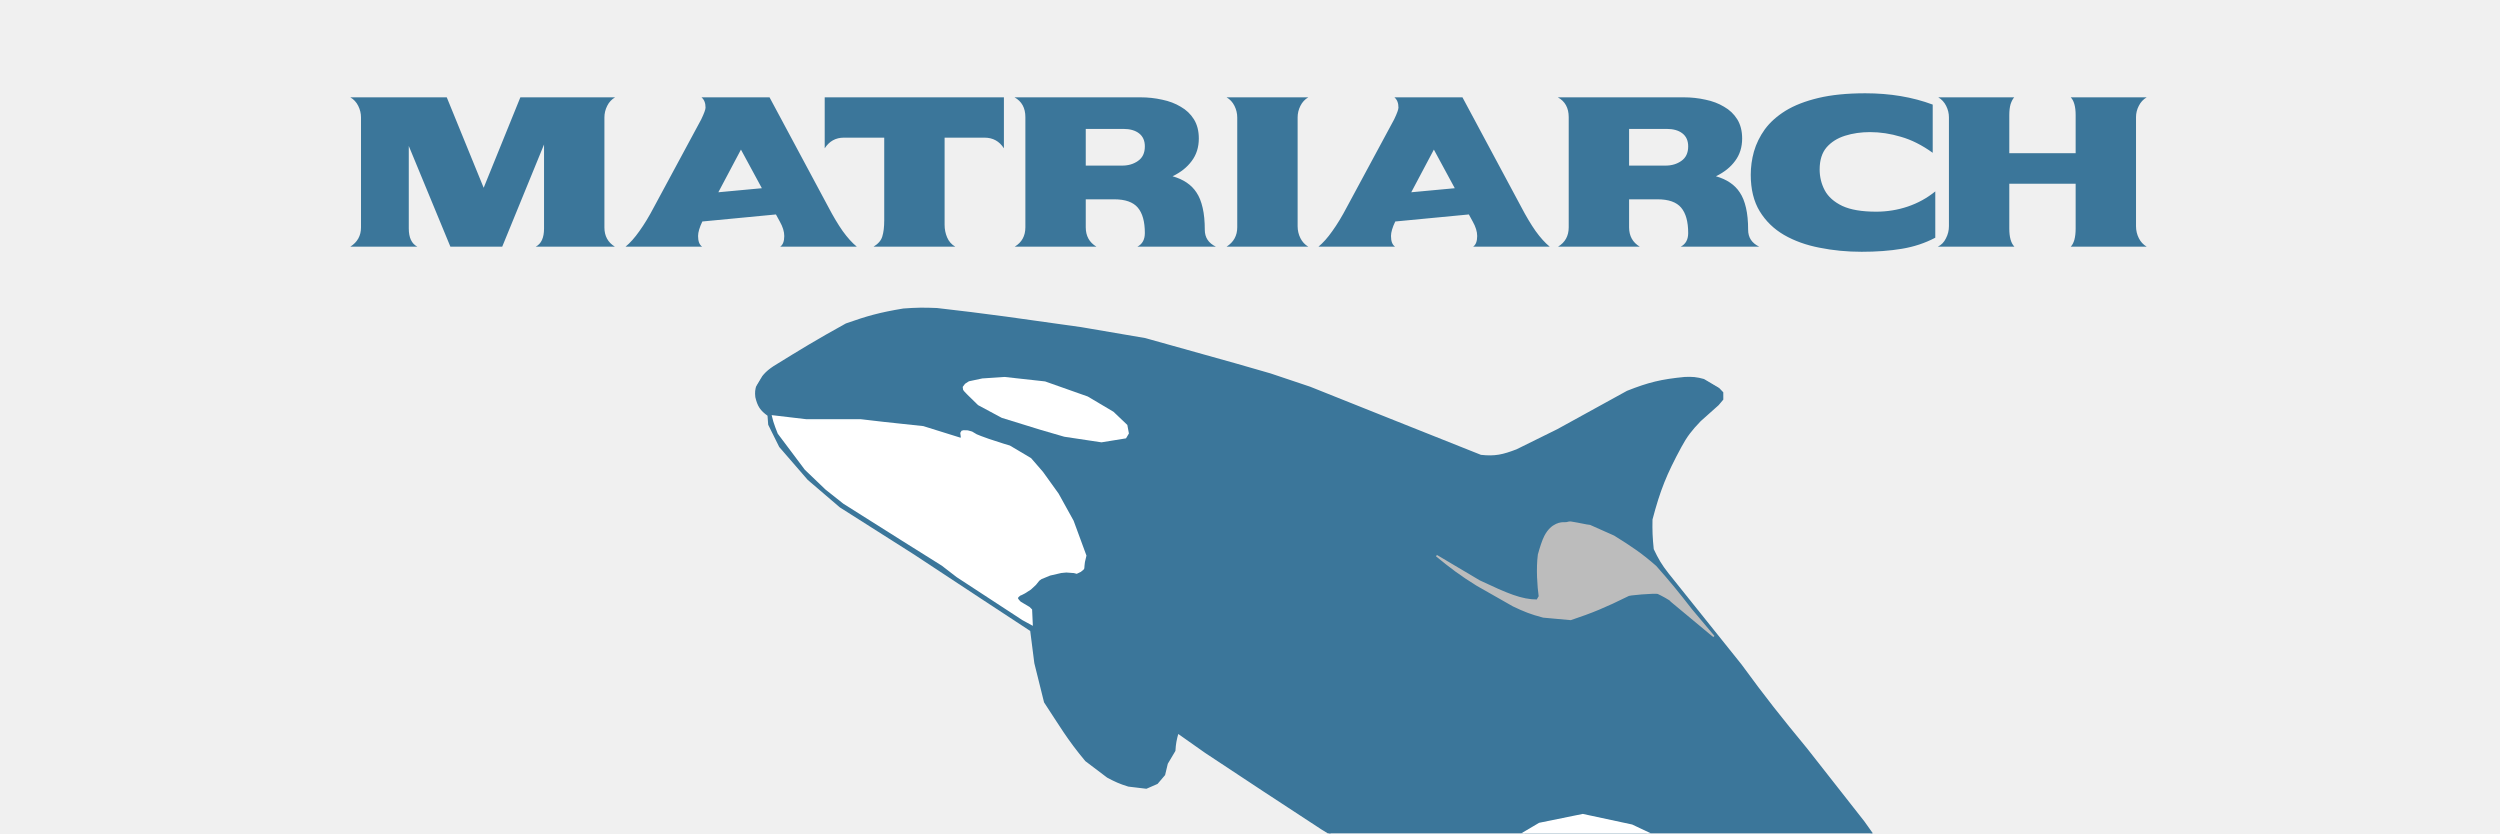
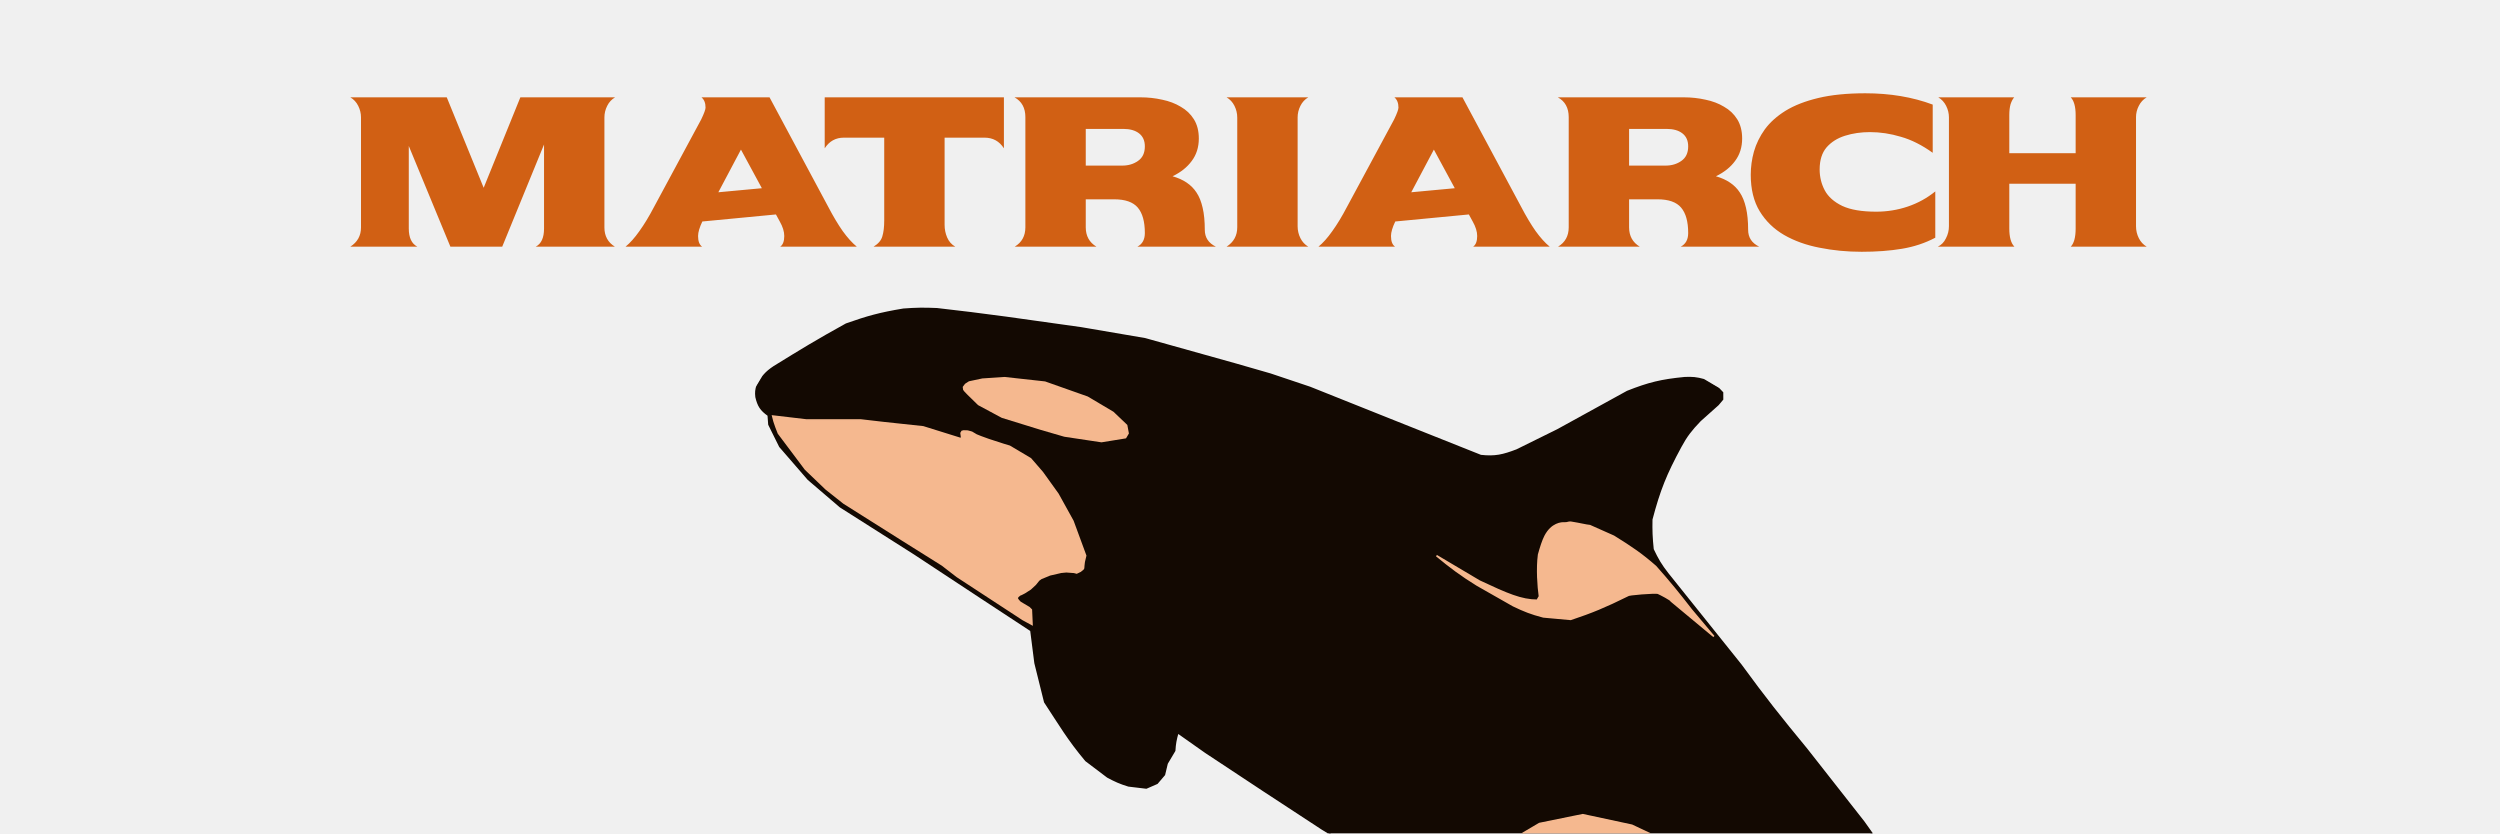
<svg xmlns="http://www.w3.org/2000/svg" width="1500" height="500" viewBox="0 0 1500 500" fill="none">
  <g clip-path="url(#clip0_1_2)">
-     <path d="M210.2 148C214.467 145.269 216.6 141.429 216.6 136.48V70.432C216.6 68.043 216.045 65.739 214.936 63.52C213.827 61.301 212.248 59.595 210.2 58.4H268.056L290.2 112.672L312.216 58.4H369.048C367 59.595 365.421 61.301 364.312 63.52C363.203 65.739 362.648 68.043 362.648 70.432V136.48C362.648 141.6 364.739 145.44 368.92 148H321.432C324.76 146.293 326.424 142.667 326.424 137.12V86.688L301.336 148H270.232L245.272 87.584V137.12C245.272 142.581 246.979 146.208 250.392 148H210.2ZM375.325 148C378.056 145.781 380.829 142.667 383.645 138.656C386.546 134.645 389.49 129.781 392.477 124.064L420.765 71.584C422.472 68 423.325 65.653 423.325 64.544C423.325 61.813 422.514 59.765 420.893 58.4H461.725L496.925 124.064C499.912 129.781 502.813 134.645 505.629 138.656C508.53 142.667 511.346 145.781 514.077 148H468.125C469.746 146.891 470.557 144.757 470.557 141.6C470.557 138.955 469.661 136.053 467.869 132.896L465.565 128.672L421.405 132.896C419.698 136.48 418.845 139.381 418.845 141.6C418.845 144.757 419.656 146.891 421.277 148H375.325ZM431.005 115.36L457.117 112.928L444.573 89.76L431.005 115.36ZM524.137 148C526.953 146.293 528.702 144.245 529.385 141.856C530.153 139.381 530.537 136.181 530.537 132.256V82.592H506.345C501.396 82.592 497.556 84.725 494.825 88.992V58.4H602.345V88.992C599.614 84.725 595.732 82.592 590.697 82.592H566.761V134.944C566.761 137.589 567.273 140.107 568.297 142.496C569.321 144.885 570.942 146.72 573.161 148H524.137ZM608.828 148C613.095 145.44 615.228 141.557 615.228 136.352V70.304C615.228 64.757 613.052 60.789 608.7 58.4H684.348C688.785 58.4 693.095 58.869 697.276 59.808C701.457 60.661 705.169 62.069 708.412 64.032C711.74 65.909 714.385 68.427 716.348 71.584C718.311 74.741 719.292 78.581 719.292 83.104C719.292 88.309 717.884 92.789 715.068 96.544C712.337 100.299 708.497 103.371 703.548 105.76C710.119 107.637 714.897 110.88 717.884 115.488C719.505 117.877 720.743 120.949 721.596 124.704C722.449 128.373 722.876 132.768 722.876 137.888C722.876 142.496 725.095 145.867 729.532 148H682.428C685.415 146.464 686.908 143.733 686.908 139.808C686.908 132.981 685.5 127.904 682.684 124.576C679.868 121.248 675.132 119.584 668.476 119.584H651.452V136.352C651.452 141.557 653.585 145.44 657.852 148H608.828ZM651.452 99.36H673.34C677.009 99.36 680.167 98.421 682.812 96.544C685.543 94.667 686.908 91.765 686.908 87.84C686.908 84.427 685.756 81.824 683.452 80.032C681.148 78.24 677.991 77.344 673.98 77.344H651.452V99.36ZM735.95 148C740.217 145.269 742.35 141.387 742.35 136.352V70.56C742.35 68.085 741.795 65.739 740.686 63.52C739.577 61.301 737.998 59.595 735.95 58.4H784.974C782.926 59.595 781.347 61.301 780.238 63.52C779.129 65.739 778.574 68.043 778.574 70.432V135.712C778.574 138.272 779.129 140.661 780.238 142.88C781.347 145.099 782.926 146.805 784.974 148H735.95ZM791.075 148C793.806 145.781 796.579 142.667 799.395 138.656C802.296 134.645 805.24 129.781 808.227 124.064L836.515 71.584C838.222 68 839.075 65.653 839.075 64.544C839.075 61.813 838.264 59.765 836.643 58.4H877.475L912.675 124.064C915.662 129.781 918.563 134.645 921.379 138.656C924.28 142.667 927.096 145.781 929.827 148H883.875C885.496 146.891 886.307 144.757 886.307 141.6C886.307 138.955 885.411 136.053 883.619 132.896L881.315 128.672L837.155 132.896C835.448 136.48 834.595 139.381 834.595 141.6C834.595 144.757 835.406 146.891 837.027 148H791.075ZM846.755 115.36L872.867 112.928L860.323 89.76L846.755 115.36ZM934.828 148C939.095 145.44 941.228 141.557 941.228 136.352V70.304C941.228 64.757 939.052 60.789 934.7 58.4H1010.35C1014.79 58.4 1019.09 58.869 1023.28 59.808C1027.46 60.661 1031.17 62.069 1034.41 64.032C1037.74 65.909 1040.39 68.427 1042.35 71.584C1044.31 74.741 1045.29 78.581 1045.29 83.104C1045.29 88.309 1043.88 92.789 1041.07 96.544C1038.34 100.299 1034.5 103.371 1029.55 105.76C1036.12 107.637 1040.9 110.88 1043.88 115.488C1045.51 117.877 1046.74 120.949 1047.6 124.704C1048.45 128.373 1048.88 132.768 1048.88 137.888C1048.88 142.496 1051.09 145.867 1055.53 148H1008.43C1011.41 146.464 1012.91 143.733 1012.91 139.808C1012.91 132.981 1011.5 127.904 1008.68 124.576C1005.87 121.248 1001.13 119.584 994.476 119.584H977.452V136.352C977.452 141.557 979.585 145.44 983.852 148H934.828ZM977.452 99.36H999.34C1003.01 99.36 1006.17 98.421 1008.81 96.544C1011.54 94.667 1012.91 91.765 1012.91 87.84C1012.91 84.427 1011.76 81.824 1009.45 80.032C1007.15 78.24 1003.99 77.344 999.98 77.344H977.452V99.36ZM1117.01 151.072C1108.22 151.072 1099.81 150.261 1091.79 148.64C1083.77 147.104 1076.64 144.544 1070.42 140.96C1064.27 137.376 1059.41 132.64 1055.82 126.752C1052.24 120.864 1050.45 113.568 1050.45 104.864C1050.45 100.171 1051.09 95.52 1052.37 90.912C1053.73 86.219 1055.91 81.781 1058.9 77.6C1061.97 73.419 1066.11 69.707 1071.31 66.464C1076.6 63.221 1083.17 60.661 1091.02 58.784C1098.87 56.907 1108.26 55.968 1119.18 55.968C1134.03 55.968 1147.51 58.229 1159.63 62.752V91.68C1153.23 87.072 1146.87 83.872 1140.56 82.08C1134.33 80.203 1128.14 79.264 1122 79.264C1116.62 79.264 1111.63 79.989 1107.02 81.44C1102.42 82.891 1098.7 85.237 1095.89 88.48C1093.16 91.723 1091.79 96.117 1091.79 101.664C1091.79 106.187 1092.82 110.368 1094.86 114.208C1096.91 118.048 1100.41 121.163 1105.36 123.552C1110.31 125.856 1117.09 127.008 1125.71 127.008C1132.28 127.008 1138.6 125.984 1144.66 123.936C1150.71 121.888 1156.22 118.859 1161.17 114.848V142.624C1155.02 145.867 1148.32 148.085 1141.07 149.28C1133.9 150.475 1125.88 151.072 1117.01 151.072ZM1162.7 148C1164.83 146.976 1166.45 145.312 1167.56 143.008C1168.76 140.704 1169.36 138.272 1169.36 135.712V70.432C1169.36 68.043 1168.8 65.739 1167.69 63.52C1166.58 61.301 1165 59.595 1162.96 58.4H1208.52C1207.67 59.339 1206.95 60.704 1206.35 62.496C1205.84 64.288 1205.58 66.464 1205.58 69.024V91.936H1245.39V69.024C1245.39 66.464 1245.13 64.288 1244.62 62.496C1244.11 60.704 1243.38 59.339 1242.44 58.4H1288.01C1285.96 59.595 1284.39 61.301 1283.28 63.52C1282.17 65.653 1281.61 67.915 1281.61 70.304V135.712C1281.61 138.272 1282.17 140.661 1283.28 142.88C1284.39 145.099 1285.96 146.805 1288.01 148H1242.44C1243.38 147.061 1244.11 145.696 1244.62 143.904C1245.13 142.027 1245.39 139.765 1245.39 137.12V110.24H1205.58V137.12C1205.58 142.325 1206.6 145.952 1208.65 148H1162.7Z" fill="#3B769A" />
+     <path d="M210.2 148C214.467 145.269 216.6 141.429 216.6 136.48V70.432C216.6 68.043 216.045 65.739 214.936 63.52C213.827 61.301 212.248 59.595 210.2 58.4H268.056L290.2 112.672L312.216 58.4H369.048C367 59.595 365.421 61.301 364.312 63.52C363.203 65.739 362.648 68.043 362.648 70.432V136.48C362.648 141.6 364.739 145.44 368.92 148H321.432C324.76 146.293 326.424 142.667 326.424 137.12V86.688L301.336 148H270.232L245.272 87.584V137.12C245.272 142.581 246.979 146.208 250.392 148H210.2ZM375.325 148C378.056 145.781 380.829 142.667 383.645 138.656C386.546 134.645 389.49 129.781 392.477 124.064L420.765 71.584C422.472 68 423.325 65.653 423.325 64.544C423.325 61.813 422.514 59.765 420.893 58.4H461.725L496.925 124.064C499.912 129.781 502.813 134.645 505.629 138.656C508.53 142.667 511.346 145.781 514.077 148H468.125C469.746 146.891 470.557 144.757 470.557 141.6C470.557 138.955 469.661 136.053 467.869 132.896L465.565 128.672L421.405 132.896C419.698 136.48 418.845 139.381 418.845 141.6C418.845 144.757 419.656 146.891 421.277 148H375.325ZM431.005 115.36L457.117 112.928L444.573 89.76L431.005 115.36ZM524.137 148C526.953 146.293 528.702 144.245 529.385 141.856C530.153 139.381 530.537 136.181 530.537 132.256V82.592H506.345C501.396 82.592 497.556 84.725 494.825 88.992V58.4H602.345V88.992C599.614 84.725 595.732 82.592 590.697 82.592H566.761V134.944C566.761 137.589 567.273 140.107 568.297 142.496C569.321 144.885 570.942 146.72 573.161 148H524.137ZM608.828 148C613.095 145.44 615.228 141.557 615.228 136.352V70.304C615.228 64.757 613.052 60.789 608.7 58.4H684.348C688.785 58.4 693.095 58.869 697.276 59.808C701.457 60.661 705.169 62.069 708.412 64.032C711.74 65.909 714.385 68.427 716.348 71.584C718.311 74.741 719.292 78.581 719.292 83.104C719.292 88.309 717.884 92.789 715.068 96.544C712.337 100.299 708.497 103.371 703.548 105.76C710.119 107.637 714.897 110.88 717.884 115.488C719.505 117.877 720.743 120.949 721.596 124.704C722.449 128.373 722.876 132.768 722.876 137.888C722.876 142.496 725.095 145.867 729.532 148H682.428C685.415 146.464 686.908 143.733 686.908 139.808C686.908 132.981 685.5 127.904 682.684 124.576C679.868 121.248 675.132 119.584 668.476 119.584H651.452V136.352C651.452 141.557 653.585 145.44 657.852 148H608.828ZM651.452 99.36H673.34C677.009 99.36 680.167 98.421 682.812 96.544C685.543 94.667 686.908 91.765 686.908 87.84C686.908 84.427 685.756 81.824 683.452 80.032C681.148 78.24 677.991 77.344 673.98 77.344H651.452V99.36ZM735.95 148C740.217 145.269 742.35 141.387 742.35 136.352V70.56C742.35 68.085 741.795 65.739 740.686 63.52C739.577 61.301 737.998 59.595 735.95 58.4H784.974C782.926 59.595 781.347 61.301 780.238 63.52C779.129 65.739 778.574 68.043 778.574 70.432V135.712C778.574 138.272 779.129 140.661 780.238 142.88C781.347 145.099 782.926 146.805 784.974 148H735.95ZM791.075 148C793.806 145.781 796.579 142.667 799.395 138.656C802.296 134.645 805.24 129.781 808.227 124.064L836.515 71.584C838.222 68 839.075 65.653 839.075 64.544C839.075 61.813 838.264 59.765 836.643 58.4H877.475L912.675 124.064C915.662 129.781 918.563 134.645 921.379 138.656C924.28 142.667 927.096 145.781 929.827 148H883.875C885.496 146.891 886.307 144.757 886.307 141.6C886.307 138.955 885.411 136.053 883.619 132.896L881.315 128.672L837.155 132.896C835.448 136.48 834.595 139.381 834.595 141.6C834.595 144.757 835.406 146.891 837.027 148H791.075ZM846.755 115.36L872.867 112.928L860.323 89.76L846.755 115.36ZM934.828 148C939.095 145.44 941.228 141.557 941.228 136.352V70.304C941.228 64.757 939.052 60.789 934.7 58.4H1010.35C1014.79 58.4 1019.09 58.869 1023.28 59.808C1027.46 60.661 1031.17 62.069 1034.41 64.032C1037.74 65.909 1040.39 68.427 1042.35 71.584C1044.31 74.741 1045.29 78.581 1045.29 83.104C1045.29 88.309 1043.88 92.789 1041.07 96.544C1038.34 100.299 1034.5 103.371 1029.55 105.76C1036.12 107.637 1040.9 110.88 1043.88 115.488C1045.51 117.877 1046.74 120.949 1047.6 124.704C1048.45 128.373 1048.88 132.768 1048.88 137.888C1048.88 142.496 1051.09 145.867 1055.53 148H1008.43C1011.41 146.464 1012.91 143.733 1012.91 139.808C1012.91 132.981 1011.5 127.904 1008.68 124.576C1005.87 121.248 1001.13 119.584 994.476 119.584H977.452V136.352C977.452 141.557 979.585 145.44 983.852 148H934.828ZM977.452 99.36H999.34C1003.01 99.36 1006.17 98.421 1008.81 96.544C1011.54 94.667 1012.91 91.765 1012.91 87.84C1012.91 84.427 1011.76 81.824 1009.45 80.032C1007.15 78.24 1003.99 77.344 999.98 77.344H977.452V99.36ZM1117.01 151.072C1108.22 151.072 1099.81 150.261 1091.79 148.64C1083.77 147.104 1076.64 144.544 1070.42 140.96C1064.27 137.376 1059.41 132.64 1055.82 126.752C1052.24 120.864 1050.45 113.568 1050.45 104.864C1050.45 100.171 1051.09 95.52 1052.37 90.912C1053.73 86.219 1055.91 81.781 1058.9 77.6C1061.97 73.419 1066.11 69.707 1071.31 66.464C1076.6 63.221 1083.17 60.661 1091.02 58.784C1098.87 56.907 1108.26 55.968 1119.18 55.968C1134.03 55.968 1147.51 58.229 1159.63 62.752V91.68C1153.23 87.072 1146.87 83.872 1140.56 82.08C1134.33 80.203 1128.14 79.264 1122 79.264C1116.62 79.264 1111.63 79.989 1107.02 81.44C1102.42 82.891 1098.7 85.237 1095.89 88.48C1093.16 91.723 1091.79 96.117 1091.79 101.664C1091.79 106.187 1092.82 110.368 1094.86 114.208C1096.91 118.048 1100.41 121.163 1105.36 123.552C1110.31 125.856 1117.09 127.008 1125.71 127.008C1132.28 127.008 1138.6 125.984 1144.66 123.936C1150.71 121.888 1156.22 118.859 1161.17 114.848V142.624C1155.02 145.867 1148.32 148.085 1141.07 149.28C1133.9 150.475 1125.88 151.072 1117.01 151.072ZM1162.7 148C1164.83 146.976 1166.45 145.312 1167.56 143.008C1168.76 140.704 1169.36 138.272 1169.36 135.712V70.432C1169.36 68.043 1168.8 65.739 1167.69 63.52C1166.58 61.301 1165 59.595 1162.96 58.4H1208.52C1207.67 59.339 1206.95 60.704 1206.35 62.496C1205.84 64.288 1205.58 66.464 1205.58 69.024V91.936H1245.39V69.024C1245.39 66.464 1245.13 64.288 1244.62 62.496C1244.11 60.704 1243.38 59.339 1242.44 58.4H1288.01C1285.96 59.595 1284.39 61.301 1283.28 63.52C1282.17 65.653 1281.61 67.915 1281.61 70.304V135.712C1281.61 138.272 1282.17 140.661 1283.28 142.88C1284.39 145.099 1285.96 146.805 1288.01 148H1242.44C1243.38 147.061 1244.11 145.696 1244.62 143.904C1245.13 142.027 1245.39 139.765 1245.39 137.12V110.24H1205.58V137.12C1205.58 142.325 1206.6 145.952 1208.65 148H1162.7Z" fill="#D16014" />
    <g clip-path="url(#clip1_1_2)">
-       <path d="M453.683 238.173C454.93 243.495 456.467 245.941 460.992 249.154L461.412 254.719L467.948 267.9L484.986 287.577L504.204 304.03L548.811 332.356L589.136 358.939L618.602 378.282L621.092 397.834L626.896 421.212C636.107 435.202 640.76 443.403 651.54 456.299L664.568 466.156C669.197 468.625 671.887 469.869 677.103 471.466L687.775 472.748L694.23 469.933L698.596 464.816L700.209 458.064L704.758 450.397C705.024 446.105 705.477 443.738 706.663 439.568L723.348 451.327L758.676 474.68L793.138 497.253L833.495 521.995L864.52 539.605L891.766 554.176L916.493 566.72L945.495 579.675L980.784 595.031L1022.36 614.119C1033.14 618.393 1039.15 621.294 1049.84 626.964L1064.98 635.947L1111.76 668.223L1133.68 684.153L1150.07 698.658C1162.66 709.396 1169.57 715.348 1176.27 723.506C1179.02 727.322 1180.67 729.429 1184.2 732.995L1188.06 736.348C1195.95 741.839 1200.48 744.792 1208.83 749.734L1214.06 752.571L1220.42 755.285C1221.56 763.4 1221.99 768.003 1222.29 776.329L1220.88 784.53L1216.62 802.467C1216.7 805.173 1216.82 806.76 1217.13 809.679C1217.93 814.422 1218.69 817.006 1220.48 821.503C1222.01 823.028 1222.71 823.624 1223.67 824.193L1225.24 823.793L1227.31 822.097C1228.36 818.606 1229.16 816.692 1230.91 813.337C1233.2 811.404 1234.59 810.419 1237.28 808.876L1238.91 806.124L1241.23 783.844L1231.96 748.839L1232.99 744.404L1231.4 732.297L1228.36 711.885L1223.52 692.267L1214.76 667.139L1201.45 639.838L1186.89 607.014L1168.56 571.151L1145.66 531.782L1118.29 493.218L1083.92 449.434C1067.89 429.995 1059.14 418.991 1044.49 398.931L1000.65 344.216C996.499 338.913 994.631 335.672 991.757 329.635C990.997 322.304 990.88 318.397 991 311.643C995.647 294.015 999.469 284.463 1008.39 268.002C1011.85 261.628 1014.44 258.206 1020.07 252.342L1030.8 242.763L1033.49 239.575L1033.47 235.576L1030.52 232.493L1022.34 227.906C1017.89 226.674 1015.37 226.461 1010.84 226.667C996.745 228.025 989.231 229.872 976.418 234.948L934.579 257.967L910.133 270.043C901.781 273.245 897.059 274.343 888.467 273.401L836.644 252.754L785.922 232.494L762.199 224.532L741.308 218.517L687.043 203.331L648.663 196.773L603.5 190.443C586.982 188.229 577.958 187.122 562.146 185.311C554.282 184.968 549.87 185.021 542.033 185.603C527.82 187.962 520.423 190.053 507.769 194.511C490.173 204.222 480.885 209.907 464.414 220.086C459.459 223.373 457.383 225.913 454.392 231.151C453.514 233.881 453.394 235.438 453.683 238.173Z" fill="#3B769A" stroke="#3B769A" />
-       <path d="M887.67 348.68L861.91 333.396C870.752 340.65 876.286 344.837 886.27 351.039L907.939 363.363C914.682 366.588 918.593 368.151 926.01 370.098L942.407 371.587C955.251 367.29 962.737 364.19 976.644 357.348C976.056 356.664 993.494 355.341 994.791 355.888C996.085 356.432 1002.92 359.99 1002.66 360.555L1028.29 381.877L1014.88 365.945C1006.73 355.466 1001.69 349.282 993.377 339.899C984.932 332.517 979.191 328.606 968.231 321.789L953.926 315.429C951.751 315.25 948.129 314.275 942.388 313.367C940.973 313.27 940.517 313.922 938.665 313.816C936.986 313.697 931.136 313.998 927.136 321.594C925.769 324.191 924.461 328.255 923.202 332.816C922.098 341.336 922.882 351.88 923.713 357.838L922.313 360.197C912.837 360.172 904.417 356.571 887.67 348.68Z" fill="#BCBCBC" stroke="#BCBCBC" />
-       <path d="M626.947 229.34L602.741 226.673L589.453 227.56L581.542 229.245L579.392 230.627L578.146 232.28L578.349 233.73L579.099 234.706L580.912 236.579L587.138 242.665L601.253 250.242L624.619 257.461L638.677 261.549L660.887 264.892L675.304 262.549L676.821 259.993L675.934 255.215L667.778 247.452L652.44 238.352L626.947 229.34Z" fill="white" />
-       <path d="M483.749 252.024L463.622 249.651C464.412 253.482 467.085 259.945 467.085 259.945L483.27 281.509L495.642 293.368L506.31 301.824L541.712 324.157L565.352 338.981L574.288 345.877L613.746 371.68L619.172 374.634L618.775 365.893L617.435 364.566L614.092 362.583L612.125 361.416L610.982 360.206L610.152 358.916L610.736 357.933L611.829 356.987L612.885 356.551L614.801 355.562L618.241 353.349L621.207 350.591L623.233 348.072L624.639 347.046L629.922 344.864L636.697 343.302L639.794 343.013L644.383 343.344L645.993 343.767L648.222 342.698L649.745 341.475L650.095 340.885L650.205 339.356L650.468 337.12L651.351 333.391L643.718 312.649L634.736 296.422L625.417 283.451L618.317 275.252L605.733 267.785L602.12 266.705L593.204 263.807L588.608 262.143L585.819 261.02L583.066 259.387L580.553 258.693L578.2 258.626L577.26 258.866L576.677 259.849L577.004 262.435L576.537 263.221L553.877 256.155L530.378 253.642L516.45 252.023L500.766 252.02L483.749 252.024Z" fill="white" />
-       <path d="M882.127 524.269L869.799 528.916L854.231 528.716L847.043 526.046L850.582 528.146L859.861 533.12L873.152 540.74L894.463 552.32L910.267 560.634L931.571 570.882L965.519 584.911L965.869 584.321L936.662 554.234L934.953 549.499L938.772 544.854L955.572 540.735L974.779 547.346L996.01 558.614L1019.83 570.888L1048.41 585.452L1066.48 592.187L1075.66 592.848L1078.58 587.934L1078.81 579.033L1069.69 560.336L1039.04 530.453L1005.52 507.64L979.143 495.182L949.664 488.855L923.655 494.156L908.135 503.287L899.53 507.484L882.127 524.269Z" fill="white" />
-       <path d="M626.947 229.34L602.741 226.673L589.453 227.56L581.542 229.245L579.392 230.627L578.146 232.28L578.349 233.73L579.099 234.706L580.912 236.579L587.138 242.665L601.253 250.242L624.619 257.461L638.677 261.549L660.887 264.892L675.304 262.549L676.821 259.993L675.934 255.215L667.778 247.452L652.44 238.352L626.947 229.34Z" stroke="white" />
-       <path d="M483.749 252.024L463.622 249.651C464.412 253.482 467.085 259.945 467.085 259.945L483.27 281.509L495.642 293.368L506.31 301.824L541.712 324.157L565.352 338.981L574.288 345.877L613.746 371.68L619.172 374.634L618.775 365.893L617.435 364.566L614.092 362.583L612.125 361.416L610.982 360.206L610.152 358.916L610.736 357.933L611.829 356.987L612.885 356.551L614.801 355.562L618.241 353.349L621.207 350.591L623.233 348.072L624.639 347.046L629.922 344.864L636.697 343.302L639.794 343.013L644.383 343.344L645.993 343.767L648.222 342.698L649.745 341.475L650.095 340.885L650.205 339.356L650.468 337.12L651.351 333.391L643.718 312.649L634.736 296.422L625.417 283.451L618.317 275.252L605.733 267.785L602.12 266.705L593.204 263.807L588.608 262.143L585.819 261.02L583.066 259.387L580.553 258.693L578.2 258.626L577.26 258.866L576.677 259.849L577.004 262.435L576.537 263.221L553.877 256.155L530.378 253.642L516.45 252.023L500.766 252.02L483.749 252.024Z" stroke="white" />
-       <path d="M882.127 524.269L869.799 528.916L854.231 528.716L847.043 526.046L850.582 528.146L859.861 533.12L873.152 540.74L894.463 552.32L910.267 560.634L931.571 570.882L965.519 584.911L965.869 584.321L936.662 554.234L934.953 549.499L938.772 544.854L955.572 540.735L974.779 547.346L996.01 558.614L1019.83 570.888L1048.41 585.452L1066.48 592.187L1075.66 592.848L1078.58 587.934L1078.81 579.033L1069.69 560.336L1039.04 530.453L1005.52 507.64L979.143 495.182L949.664 488.855L923.655 494.156L908.135 503.287L899.53 507.484L882.127 524.269Z" stroke="white" />
+       <path d="M453.683 238.173C454.93 243.495 456.467 245.941 460.992 249.154L461.412 254.719L467.948 267.9L484.986 287.577L504.204 304.03L548.811 332.356L589.136 358.939L618.602 378.282L621.092 397.834L626.896 421.212C636.107 435.202 640.76 443.403 651.54 456.299L664.568 466.156C669.197 468.625 671.887 469.869 677.103 471.466L687.775 472.748L694.23 469.933L698.596 464.816L700.209 458.064L704.758 450.398C705.024 446.105 705.477 443.738 706.663 439.568L723.348 451.327L758.676 474.68L793.139 497.253L833.495 521.995L864.52 539.605L891.766 554.176L916.493 566.72L945.495 579.675L980.784 595.031L1022.36 614.119C1033.14 618.393 1039.15 621.294 1049.84 626.964L1064.98 635.947L1111.76 668.223L1133.68 684.153L1150.07 698.658C1162.66 709.396 1169.57 715.348 1176.27 723.506C1179.02 727.322 1180.67 729.429 1184.2 732.995L1188.06 736.348C1195.95 741.839 1200.48 744.792 1208.83 749.734L1214.06 752.571L1220.42 755.285C1221.56 763.4 1221.99 768.003 1222.29 776.329L1220.88 784.53L1216.62 802.467C1216.7 805.173 1216.82 806.76 1217.13 809.679C1217.93 814.422 1218.69 817.006 1220.48 821.503C1222.01 823.028 1222.71 823.624 1223.67 824.193L1225.24 823.793L1227.31 822.097C1228.36 818.606 1229.16 816.692 1230.91 813.337C1233.2 811.404 1234.59 810.419 1237.28 808.876L1238.91 806.124L1241.23 783.844L1231.96 748.839L1232.99 744.404L1231.4 732.297L1228.36 711.885L1223.52 692.267L1214.76 667.139L1201.45 639.838L1186.89 607.014L1168.56 571.151L1145.66 531.782L1118.29 493.218L1083.92 449.434C1067.89 429.995 1059.14 418.991 1044.49 398.931L1000.65 344.216C996.499 338.913 994.631 335.672 991.757 329.635C990.997 322.304 990.88 318.397 991 311.643C995.647 294.015 999.469 284.463 1008.39 268.002C1011.85 261.628 1014.44 258.206 1020.07 252.342L1030.8 242.763L1033.49 239.575L1033.47 235.576L1030.52 232.493L1022.34 227.906C1017.89 226.674 1015.37 226.461 1010.84 226.667C996.745 228.025 989.231 229.872 976.418 234.948L934.579 257.967L910.133 270.043C901.781 273.245 897.059 274.343 888.467 273.401L836.644 252.754L785.922 232.494L762.199 224.532L741.308 218.517L687.043 203.331L648.663 196.773L603.5 190.443C586.982 188.228 577.958 187.122 562.146 185.311C554.282 184.968 549.87 185.021 542.033 185.603C527.82 187.962 520.423 190.053 507.769 194.511C490.173 204.222 480.885 209.907 464.414 220.086C459.459 223.373 457.383 225.913 454.392 231.151C453.514 233.881 453.394 235.438 453.683 238.173Z" fill="#130902" stroke="#130902" />
+       <path d="M887.67 348.68L861.91 333.396C870.752 340.65 876.286 344.837 886.27 351.039L907.939 363.363C914.682 366.588 918.593 368.151 926.01 370.098L942.407 371.587C955.251 367.29 962.737 364.19 976.644 357.348C976.056 356.664 993.494 355.341 994.791 355.888C996.085 356.432 1002.92 359.99 1002.66 360.555L1028.29 381.877L1014.88 365.945C1006.73 355.466 1001.69 349.282 993.377 339.899C984.932 332.517 979.191 328.606 968.231 321.789L953.926 315.429C951.751 315.25 948.129 314.275 942.388 313.367C940.973 313.27 940.517 313.922 938.665 313.816C936.986 313.697 931.136 313.998 927.136 321.594C925.769 324.191 924.461 328.255 923.202 332.816C922.098 341.336 922.882 351.88 923.713 357.838L922.313 360.197C912.837 360.172 904.417 356.571 887.67 348.68Z" fill="#F5B88F" stroke="#F5B88F" />
+       <path d="M626.947 229.34L602.741 226.673L589.453 227.56L581.542 229.245L579.392 230.627L578.146 232.28L578.349 233.73L579.099 234.706L580.912 236.579L587.138 242.665L601.253 250.242L624.619 257.461L638.677 261.549L660.887 264.892L675.304 262.549L676.821 259.993L675.934 255.215L667.778 247.452L652.44 238.352L626.947 229.34Z" fill="#F5B88F" />
+       <path d="M483.749 252.024L463.622 249.651C464.412 253.482 467.085 259.945 467.085 259.945L483.27 281.509L495.642 293.368L506.31 301.824L541.712 324.157L565.352 338.981L574.288 345.877L613.746 371.68L619.172 374.634L618.775 365.893L617.435 364.566L614.092 362.583L612.125 361.416L610.982 360.206L610.152 358.916L610.736 357.933L611.829 356.987L612.885 356.551L614.801 355.562L618.241 353.349L621.207 350.591L623.233 348.072L624.639 347.046L629.922 344.864L636.697 343.302L639.794 343.013L644.383 343.344L645.993 343.767L648.222 342.698L649.745 341.475L650.095 340.885L650.205 339.356L650.468 337.12L651.351 333.391L643.718 312.649L634.736 296.422L625.417 283.451L618.317 275.252L605.733 267.785L602.12 266.705L593.204 263.807L588.608 262.143L585.819 261.02L583.066 259.387L580.553 258.693L578.2 258.626L577.26 258.866L576.677 259.849L577.004 262.435L576.537 263.221L553.877 256.155L530.378 253.642L516.45 252.023L500.766 252.02L483.749 252.024Z" fill="#F5B88F" />
+       <path d="M882.127 524.269L869.799 528.916L854.231 528.716L847.043 526.046L850.582 528.146L859.861 533.12L873.152 540.74L894.463 552.32L910.267 560.634L931.571 570.882L965.519 584.911L965.869 584.321L936.662 554.234L934.953 549.499L938.772 544.854L955.572 540.735L974.779 547.346L996.01 558.614L1019.83 570.888L1048.41 585.452L1066.48 592.187L1075.66 592.848L1078.58 587.934L1078.81 579.033L1069.69 560.336L1039.04 530.453L1005.52 507.64L979.143 495.182L949.664 488.855L923.655 494.156L908.135 503.287L899.53 507.484L882.127 524.269Z" fill="#F5B88F" />
+       <path d="M626.947 229.34L602.741 226.673L589.453 227.56L581.542 229.245L579.392 230.627L578.146 232.28L578.349 233.73L579.099 234.706L580.912 236.579L587.138 242.665L601.253 250.242L624.619 257.461L638.677 261.549L660.887 264.892L675.304 262.549L676.821 259.993L675.934 255.215L667.778 247.452L652.44 238.352L626.947 229.34Z" stroke="#F5B88F" />
+       <path d="M483.749 252.024L463.622 249.651C464.412 253.482 467.085 259.945 467.085 259.945L483.27 281.509L495.642 293.368L506.31 301.824L541.712 324.157L565.352 338.981L574.288 345.877L613.746 371.68L619.172 374.634L618.775 365.893L617.435 364.566L614.092 362.583L612.125 361.416L610.982 360.206L610.152 358.916L610.736 357.933L611.829 356.987L612.885 356.551L614.801 355.562L618.241 353.349L621.207 350.591L623.233 348.072L624.639 347.046L629.922 344.864L636.697 343.302L639.794 343.013L644.383 343.344L645.993 343.767L648.222 342.698L649.745 341.475L650.095 340.885L650.205 339.356L650.468 337.12L651.351 333.391L643.718 312.649L634.736 296.422L625.417 283.451L618.317 275.252L605.733 267.785L602.12 266.705L593.204 263.807L588.608 262.143L585.819 261.02L583.066 259.387L580.553 258.693L578.2 258.626L577.26 258.866L576.677 259.849L577.004 262.435L576.537 263.221L553.877 256.155L530.378 253.642L516.45 252.023L500.766 252.02L483.749 252.024Z" stroke="#F5B88F" />
+       <path d="M882.127 524.269L869.799 528.916L854.231 528.716L847.043 526.046L850.582 528.146L859.861 533.12L873.152 540.74L894.463 552.32L910.267 560.634L931.571 570.882L965.519 584.911L965.869 584.321L936.662 554.234L934.953 549.499L938.772 544.854L955.572 540.735L974.779 547.346L996.01 558.614L1019.83 570.888L1048.41 585.452L1066.48 592.187L1075.66 592.848L1078.58 587.934L1078.81 579.033L1069.69 560.336L1039.04 530.453L1005.52 507.64L979.143 495.182L949.664 488.855L923.655 494.156L908.135 503.287L899.53 507.484L882.127 524.269Z" stroke="#F5B88F" />
    </g>
  </g>
  <defs>
    <clipPath id="clip0_1_2">
      <rect width="1500" height="500" fill="white" />
    </clipPath>
    <clipPath id="clip1_1_2">
      <rect width="969" height="411" fill="white" transform="translate(603.717 -21) rotate(30.6812)" />
    </clipPath>
  </defs>
</svg>
